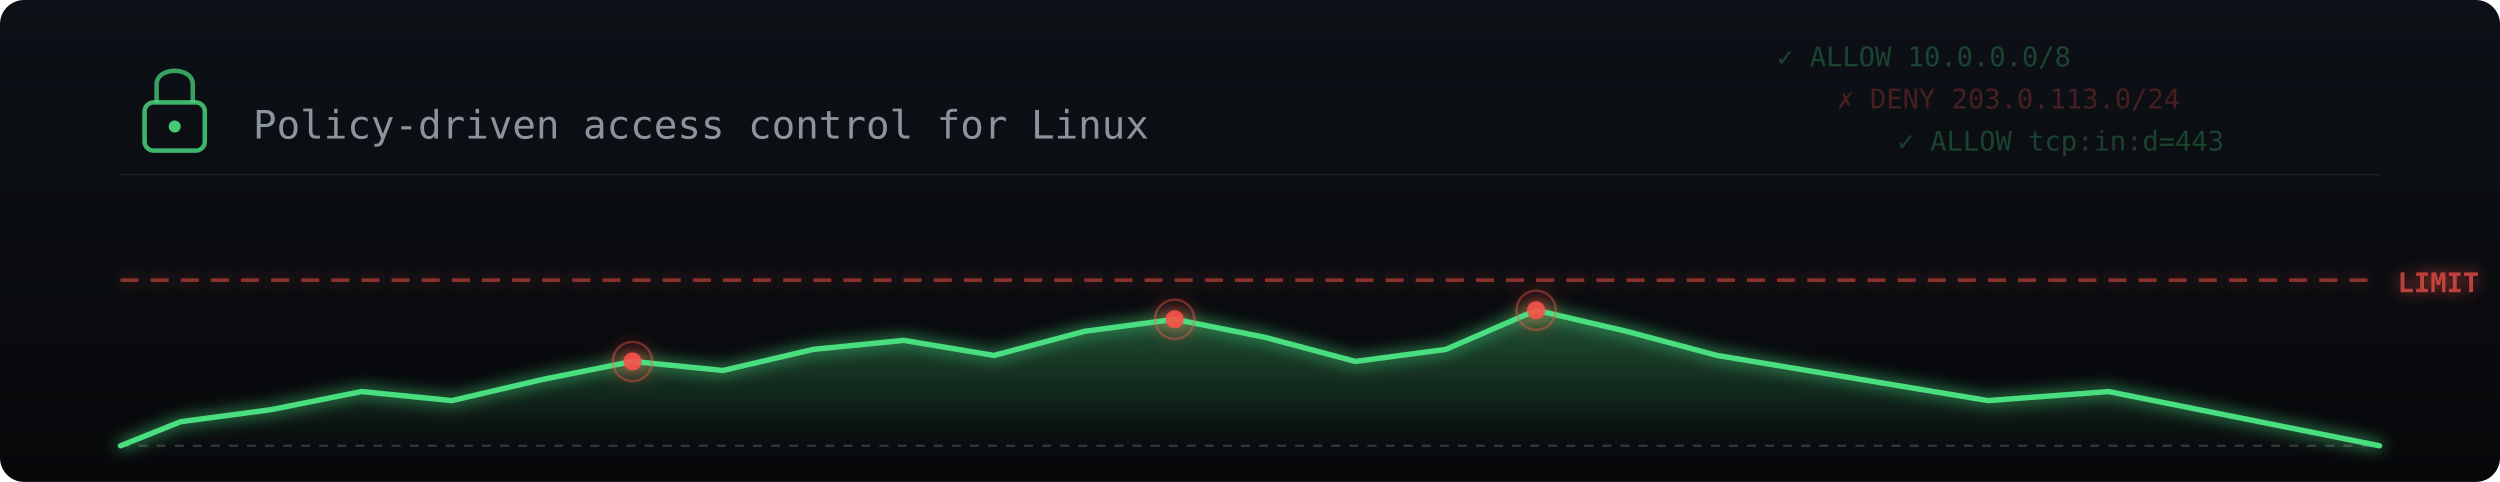
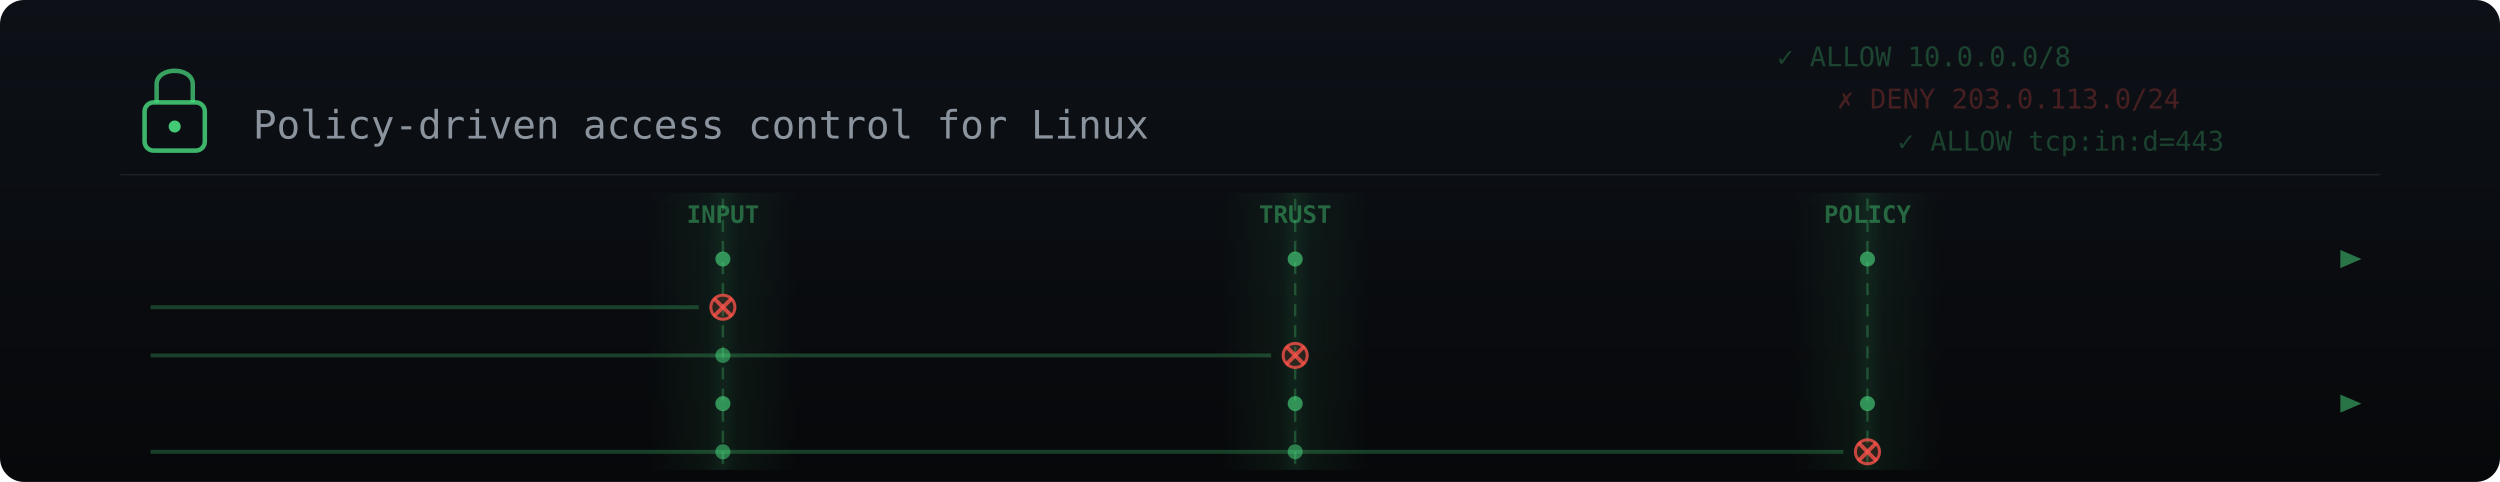
<svg xmlns="http://www.w3.org/2000/svg" viewBox="0 0 830 160" width="830" height="160">
  <defs>
    <linearGradient id="bg" x1="0" y1="0" x2="0" y2="1">
      <stop offset="0%" stop-color="#0d1117" />
      <stop offset="100%" stop-color="#07080a" />
    </linearGradient>
-     <linearGradient id="flow-fill" x1="0" y1="0" x2="0" y2="1">
-       <stop offset="0%" stop-color="#4ade80" stop-opacity="0.18" />
+     <linearGradient id="wall-glow" x1="0" y1="0" x2="1" y2="0">
+       <stop offset="0%" stop-color="#4ade80" stop-opacity="0" />
+       <stop offset="40%" stop-color="#4ade80" stop-opacity="0.06" />
+       <stop offset="50%" stop-color="#4ade80" stop-opacity="0.12" />
+       <stop offset="60%" stop-color="#4ade80" stop-opacity="0.06" />
      <stop offset="100%" stop-color="#4ade80" stop-opacity="0" />
    </linearGradient>
    <filter id="glow">
      <feGaussianBlur stdDeviation="2.5" result="blur" />
      <feComposite in="SourceGraphic" in2="blur" operator="over" />
    </filter>
  </defs>
  <rect width="830" height="160" fill="url(#bg)" rx="8" />
  <g transform="translate(40, 18)">
    <rect x="8" y="16" width="20" height="16" rx="3" fill="none" stroke="#4ade80" stroke-width="1.5" opacity="0.8" />
    <path d="M12 16 L12 10 C12 4 24 4 24 10 L24 16" fill="none" stroke="#4ade80" stroke-width="1.5" opacity="0.7" />
    <circle cx="18" cy="24" r="2" fill="#4ade80" opacity="0.9" />
    <text x="44" y="28" fill="#8b949e" font-family="ui-monospace,'Cascadia Code','Source Code Pro',Consolas,monospace" font-size="13">Policy-driven access control for Linux</text>
  </g>
  <g font-family="ui-monospace,monospace" font-size="9" opacity="0.25">
    <text x="590" y="22" fill="#4ade80">✓ ALLOW 10.0.0.0/8</text>
    <text x="610" y="36" fill="#f85149">✗ DENY 203.0.113.0/24</text>
    <text x="630" y="50" fill="#4ade80">✓ ALLOW tcp:in:d=443</text>
  </g>
  <line x1="40" y1="58" x2="790" y2="58" stroke="#8b949e" stroke-width="0.5" opacity="0.15" />
-   <g transform="translate(40, 148)" filter="url(#glow)">
-     <line x1="0" y1="0" x2="750" y2="0" stroke="#8b949e" stroke-width="0.8" stroke-dasharray="3,3" opacity="0.3" />
-     <polygon points="0,0 20,-8 50,-12 80,-18 110,-15 140,-22 170,-28 200,-25 230,-32 260,-35 290,-30 320,-38 350,-42 380,-36 410,-28 440,-32 470,-45 500,-38 530,-30 560,-25 590,-20 620,-15 660,-18 700,-10 750,0" fill="url(#flow-fill)" />
-     <polyline points="0,0 20,-8 50,-12 80,-18 110,-15 140,-22 170,-28 200,-25 230,-32 260,-35 290,-30 320,-38 350,-42 380,-36 410,-28 440,-32 470,-45 500,-38 530,-30 560,-25 590,-20 620,-15 660,-18 700,-10 750,0" fill="none" stroke="#4ade80" stroke-width="1.8" stroke-linejoin="round" stroke-linecap="round" />
-     <circle cx="170" cy="-28" r="3" fill="#f85149" opacity="0.9" />
-     <circle cx="170" cy="-28" r="6.5" fill="none" stroke="#f85149" stroke-width="0.8" opacity="0.4" />
-     <circle cx="350" cy="-42" r="3" fill="#f85149" opacity="0.9" />
-     <circle cx="350" cy="-42" r="6.5" fill="none" stroke="#f85149" stroke-width="0.8" opacity="0.4" />
-     <circle cx="470" cy="-45" r="3" fill="#f85149" opacity="0.9" />
-     <circle cx="470" cy="-45" r="6.5" fill="none" stroke="#f85149" stroke-width="0.8" opacity="0.4" />
-     <line x1="0" y1="-55" x2="750" y2="-55" stroke="#f85149" stroke-width="1.2" stroke-dasharray="6,4" opacity="0.5" />
-     <text x="756" y="-51" fill="#f85149" font-family="ui-monospace,monospace" font-size="9" font-weight="600" opacity="0.7">LIMIT</text>
-   </g>
+   <rect x="215" y="64" width="50" height="92" fill="url(#wall-glow)" />
+   <line x1="240" y1="66" x2="240" y2="154" stroke="#4ade80" stroke-width="0.8" opacity="0.25" stroke-dasharray="4,3" />
+   <rect x="405" y="64" width="50" height="92" fill="url(#wall-glow)" />
+   <line x1="430" y1="66" x2="430" y2="154" stroke="#4ade80" stroke-width="0.8" opacity="0.25" stroke-dasharray="4,3" />
+   <rect x="595" y="64" width="50" height="92" fill="url(#wall-glow)" />
+   <line x1="620" y1="66" x2="620" y2="154" stroke="#4ade80" stroke-width="0.8" opacity="0.25" stroke-dasharray="4,3" />
+   <text x="240" y="74" fill="#4ade80" font-family="ui-monospace,monospace" font-size="8" text-anchor="middle" opacity="0.4" font-weight="600">INPUT</text>
+   <text x="430" y="74" fill="#4ade80" font-family="ui-monospace,monospace" font-size="8" text-anchor="middle" opacity="0.4" font-weight="600">TRUST</text>
+   <text x="620" y="74" fill="#4ade80" font-family="ui-monospace,monospace" font-size="8" text-anchor="middle" opacity="0.4" font-weight="600">POLICY</text>
+   <line x1="50" y1="86" x2="780" y2="86" stroke="#4ade80" stroke-width="1.3" opacity="0.4" filter="url(#glow)" />
+   <circle cx="240" cy="86" r="2.5" fill="#4ade80" opacity="0.6" />
+   <circle cx="430" cy="86" r="2.5" fill="#4ade80" opacity="0.6" />
+   <circle cx="620" cy="86" r="2.5" fill="#4ade80" opacity="0.6" />
+   <polygon points="784,86 777,83 777,89" fill="#4ade80" opacity="0.5" />
+   <line x1="50" y1="102" x2="232" y2="102" stroke="#4ade80" stroke-width="1.3" opacity="0.25" />
+   <circle cx="240" cy="102" r="4" fill="#f85149" fill-opacity="0.15" stroke="#f85149" stroke-width="1" opacity="0.8" />
+   <line x1="237" y1="99" x2="243" y2="105" stroke="#f85149" stroke-width="1.3" opacity="0.8" />
+   <line x1="243" y1="99" x2="237" y2="105" stroke="#f85149" stroke-width="1.3" opacity="0.8" />
+   <line x1="50" y1="118" x2="422" y2="118" stroke="#4ade80" stroke-width="1.3" opacity="0.25" />
+   <circle cx="240" cy="118" r="2.5" fill="#4ade80" opacity="0.5" />
+   <circle cx="430" cy="118" r="4" fill="#f85149" fill-opacity="0.15" stroke="#f85149" stroke-width="1" opacity="0.8" />
+   <line x1="427" y1="115" x2="433" y2="121" stroke="#f85149" stroke-width="1.3" opacity="0.8" />
+   <line x1="433" y1="115" x2="427" y2="121" stroke="#f85149" stroke-width="1.3" opacity="0.8" />
+   <line x1="50" y1="134" x2="780" y2="134" stroke="#4ade80" stroke-width="1.3" opacity="0.4" filter="url(#glow)" />
+   <circle cx="240" cy="134" r="2.5" fill="#4ade80" opacity="0.6" />
+   <circle cx="430" cy="134" r="2.5" fill="#4ade80" opacity="0.6" />
+   <circle cx="620" cy="134" r="2.5" fill="#4ade80" opacity="0.6" />
+   <polygon points="784,134 777,131 777,137" fill="#4ade80" opacity="0.5" />
+   <line x1="50" y1="150" x2="612" y2="150" stroke="#4ade80" stroke-width="1.3" opacity="0.25" />
+   <circle cx="240" cy="150" r="2.5" fill="#4ade80" opacity="0.5" />
+   <circle cx="430" cy="150" r="2.5" fill="#4ade80" opacity="0.5" />
+   <circle cx="620" cy="150" r="4" fill="#f85149" fill-opacity="0.15" stroke="#f85149" stroke-width="1" opacity="0.8" />
+   <line x1="617" y1="147" x2="623" y2="153" stroke="#f85149" stroke-width="1.3" opacity="0.8" />
+   <line x1="623" y1="147" x2="617" y2="153" stroke="#f85149" stroke-width="1.3" opacity="0.8" />
</svg>
